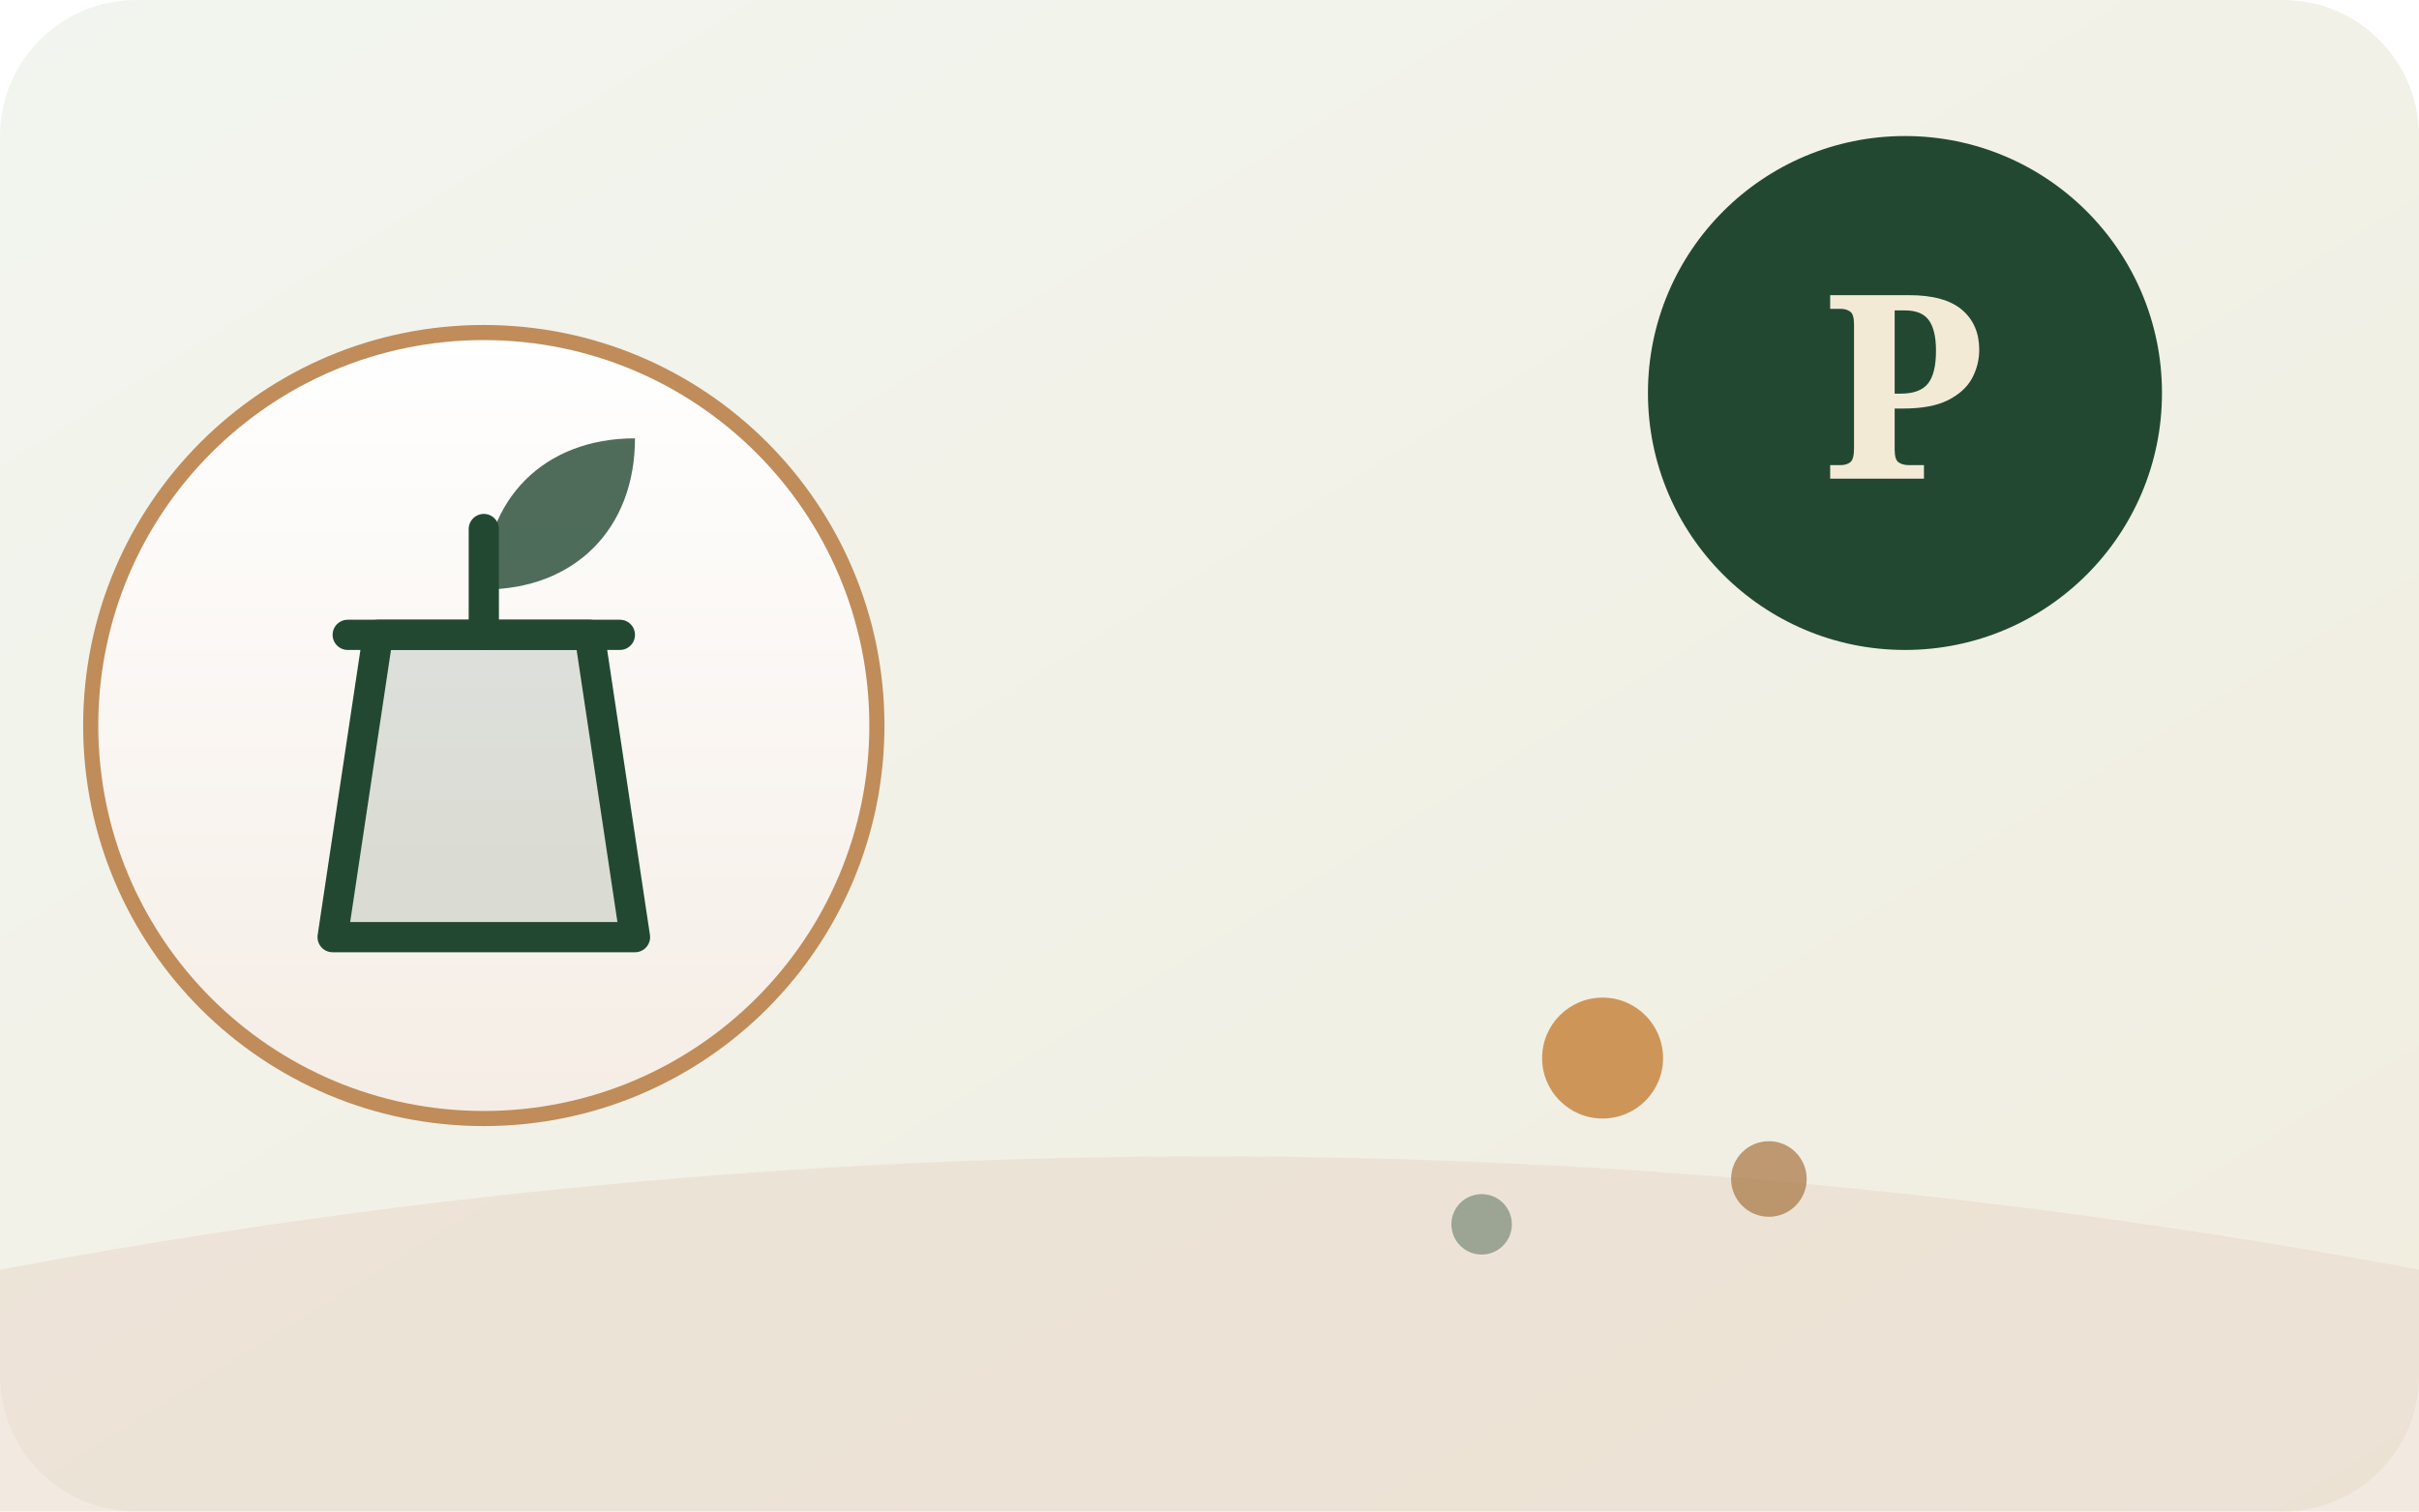
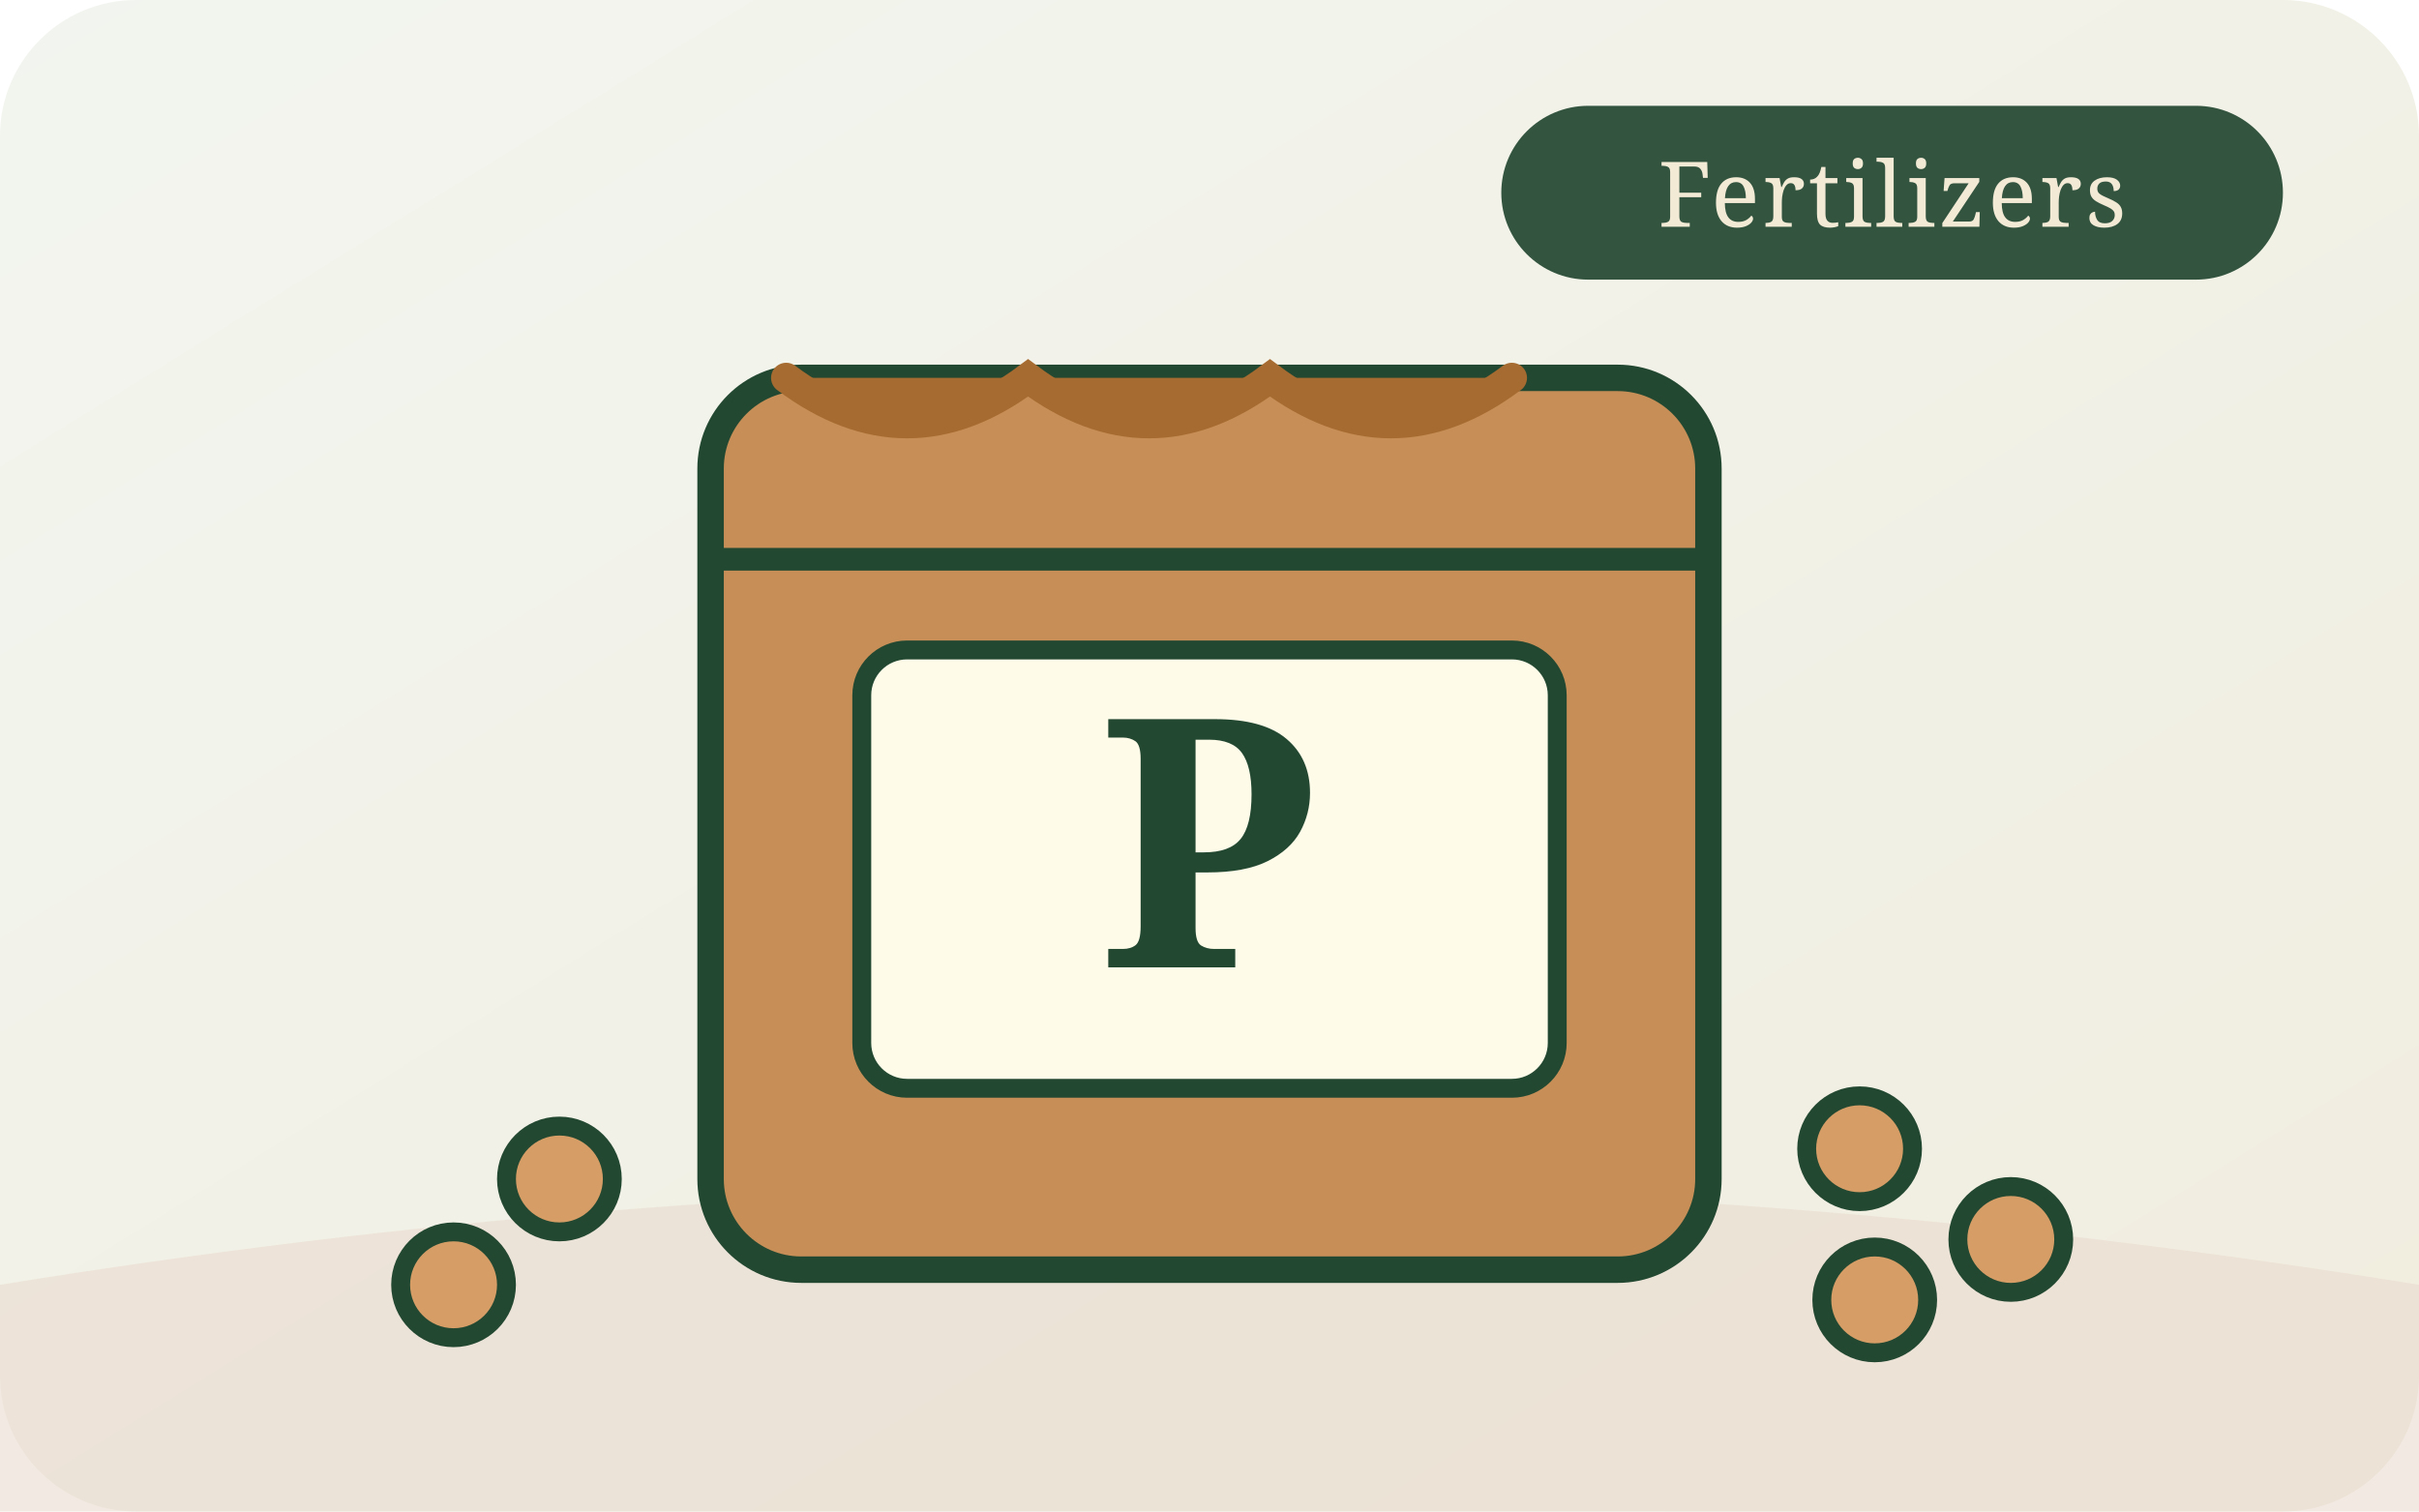
- <svg xmlns="http://www.w3.org/2000/svg" viewBox="0 0 320 200" role="img" aria-label="Phosphorus Fertilizers">
+ <svg xmlns="http://www.w3.org/2000/svg" viewBox="0 0 320 200" role="img" aria-label="Phosphorus Fertilizers demo illustration">
  <defs>
    <linearGradient id="bg" x1="0" y1="0" x2="1" y2="1">
      <stop offset="0" stop-color="hsl(90,25%,95%)" />
      <stop offset="1" stop-color="hsl(45,40%,91%)" />
    </linearGradient>
-     <linearGradient id="chip" x1="0" y1="0" x2="0" y2="1">
-       <stop offset="0" stop-color="#ffffff" />
-       <stop offset="1" stop-color="hsl(30,45%,93%)" />
-     </linearGradient>
  </defs>
  <rect width="320" height="200" rx="18" fill="url(#bg)" />
-   <path d="M0 168 Q160 138 320 168 V200 H0 Z" fill="hsl(30,40%,86%)" opacity=".6" />
-   <circle cx="64" cy="96" r="52" fill="url(#chip)" stroke="hsl(30,45%,55%)" stroke-width="2" />
-   <g stroke="#234832" stroke-width="4" fill="none" stroke-linecap="round" stroke-linejoin="round">
-     <path d="M50 84 h28 l6 40 h-40 Z" fill="#234832" fill-opacity=".14" />
-     <path d="M46 84 h36" />
-     <path d="M64 78 C64 66 72 58 84 58 C84 70 76 78 64 78 Z" fill="#234832" stroke="none" opacity=".8" />
-     <path d="M64 84 V70" />
+   <path d="M0 170 Q160 144 320 170 V200 H0 Z" fill="hsl(30,38%,86%)" opacity=".6" />
+   <g>
+     <rect x="94" y="50" width="132" height="118" rx="12" fill="hsl(30,50%,56%)" stroke="#234832" stroke-width="3.5" />
+     <path d="M94 74 h132" stroke="#234832" stroke-width="3" />
+     <path d="M104 50 q 16 12 32 0 q 16 12 32 0 q 16 12 32 0" fill="hsl(30,55%,42%)" stroke="hsl(30,55%,42%)" stroke-width="4" stroke-linecap="round" />
+     <rect x="114" y="86" width="92" height="58" rx="6" fill="#fffbe9" stroke="#234832" stroke-width="2.5" />
+     <text x="160" y="128" text-anchor="middle" font-family="Georgia,serif" font-size="46" font-weight="bold" fill="#234832">P</text>
+     <circle cx="246" cy="152" r="7" fill="hsl(30,58%,62%)" stroke="#234832" stroke-width="2.5" />
+     <circle cx="266" cy="164" r="7" fill="hsl(30,58%,62%)" stroke="#234832" stroke-width="2.5" />
+     <circle cx="248" cy="172" r="7" fill="hsl(30,58%,62%)" stroke="#234832" stroke-width="2.5" />
+     <circle cx="74" cy="156" r="7" fill="hsl(30,58%,62%)" stroke="#234832" stroke-width="2.5" />
+     <circle cx="60" cy="170" r="7" fill="hsl(30,58%,62%)" stroke="#234832" stroke-width="2.5" />
  </g>
-   <circle cx="252" cy="52" r="34" fill="#234832" />
-   <text x="252" y="63.333" text-anchor="middle" font-family="Georgia,serif" font-size="34" font-weight="bold" fill="#f3ead6">P</text>
-   <circle cx="212" cy="140" r="8" fill="hsl(30,55%,52%)" opacity=".85" />
-   <circle cx="234" cy="156" r="5" fill="hsl(30,45%,45%)" opacity=".7" />
-   <circle cx="196" cy="162" r="4" fill="#234832" opacity=".4" />
+   <rect x="198.6" y="14" width="103.4" height="23" rx="11.5" fill="#234832" opacity=".92" />
+   <text x="250.3" y="30" text-anchor="middle" font-family="Georgia,serif" font-size="12" fill="#f3ead6" letter-spacing=".4">Fertilizers</text>
</svg>
